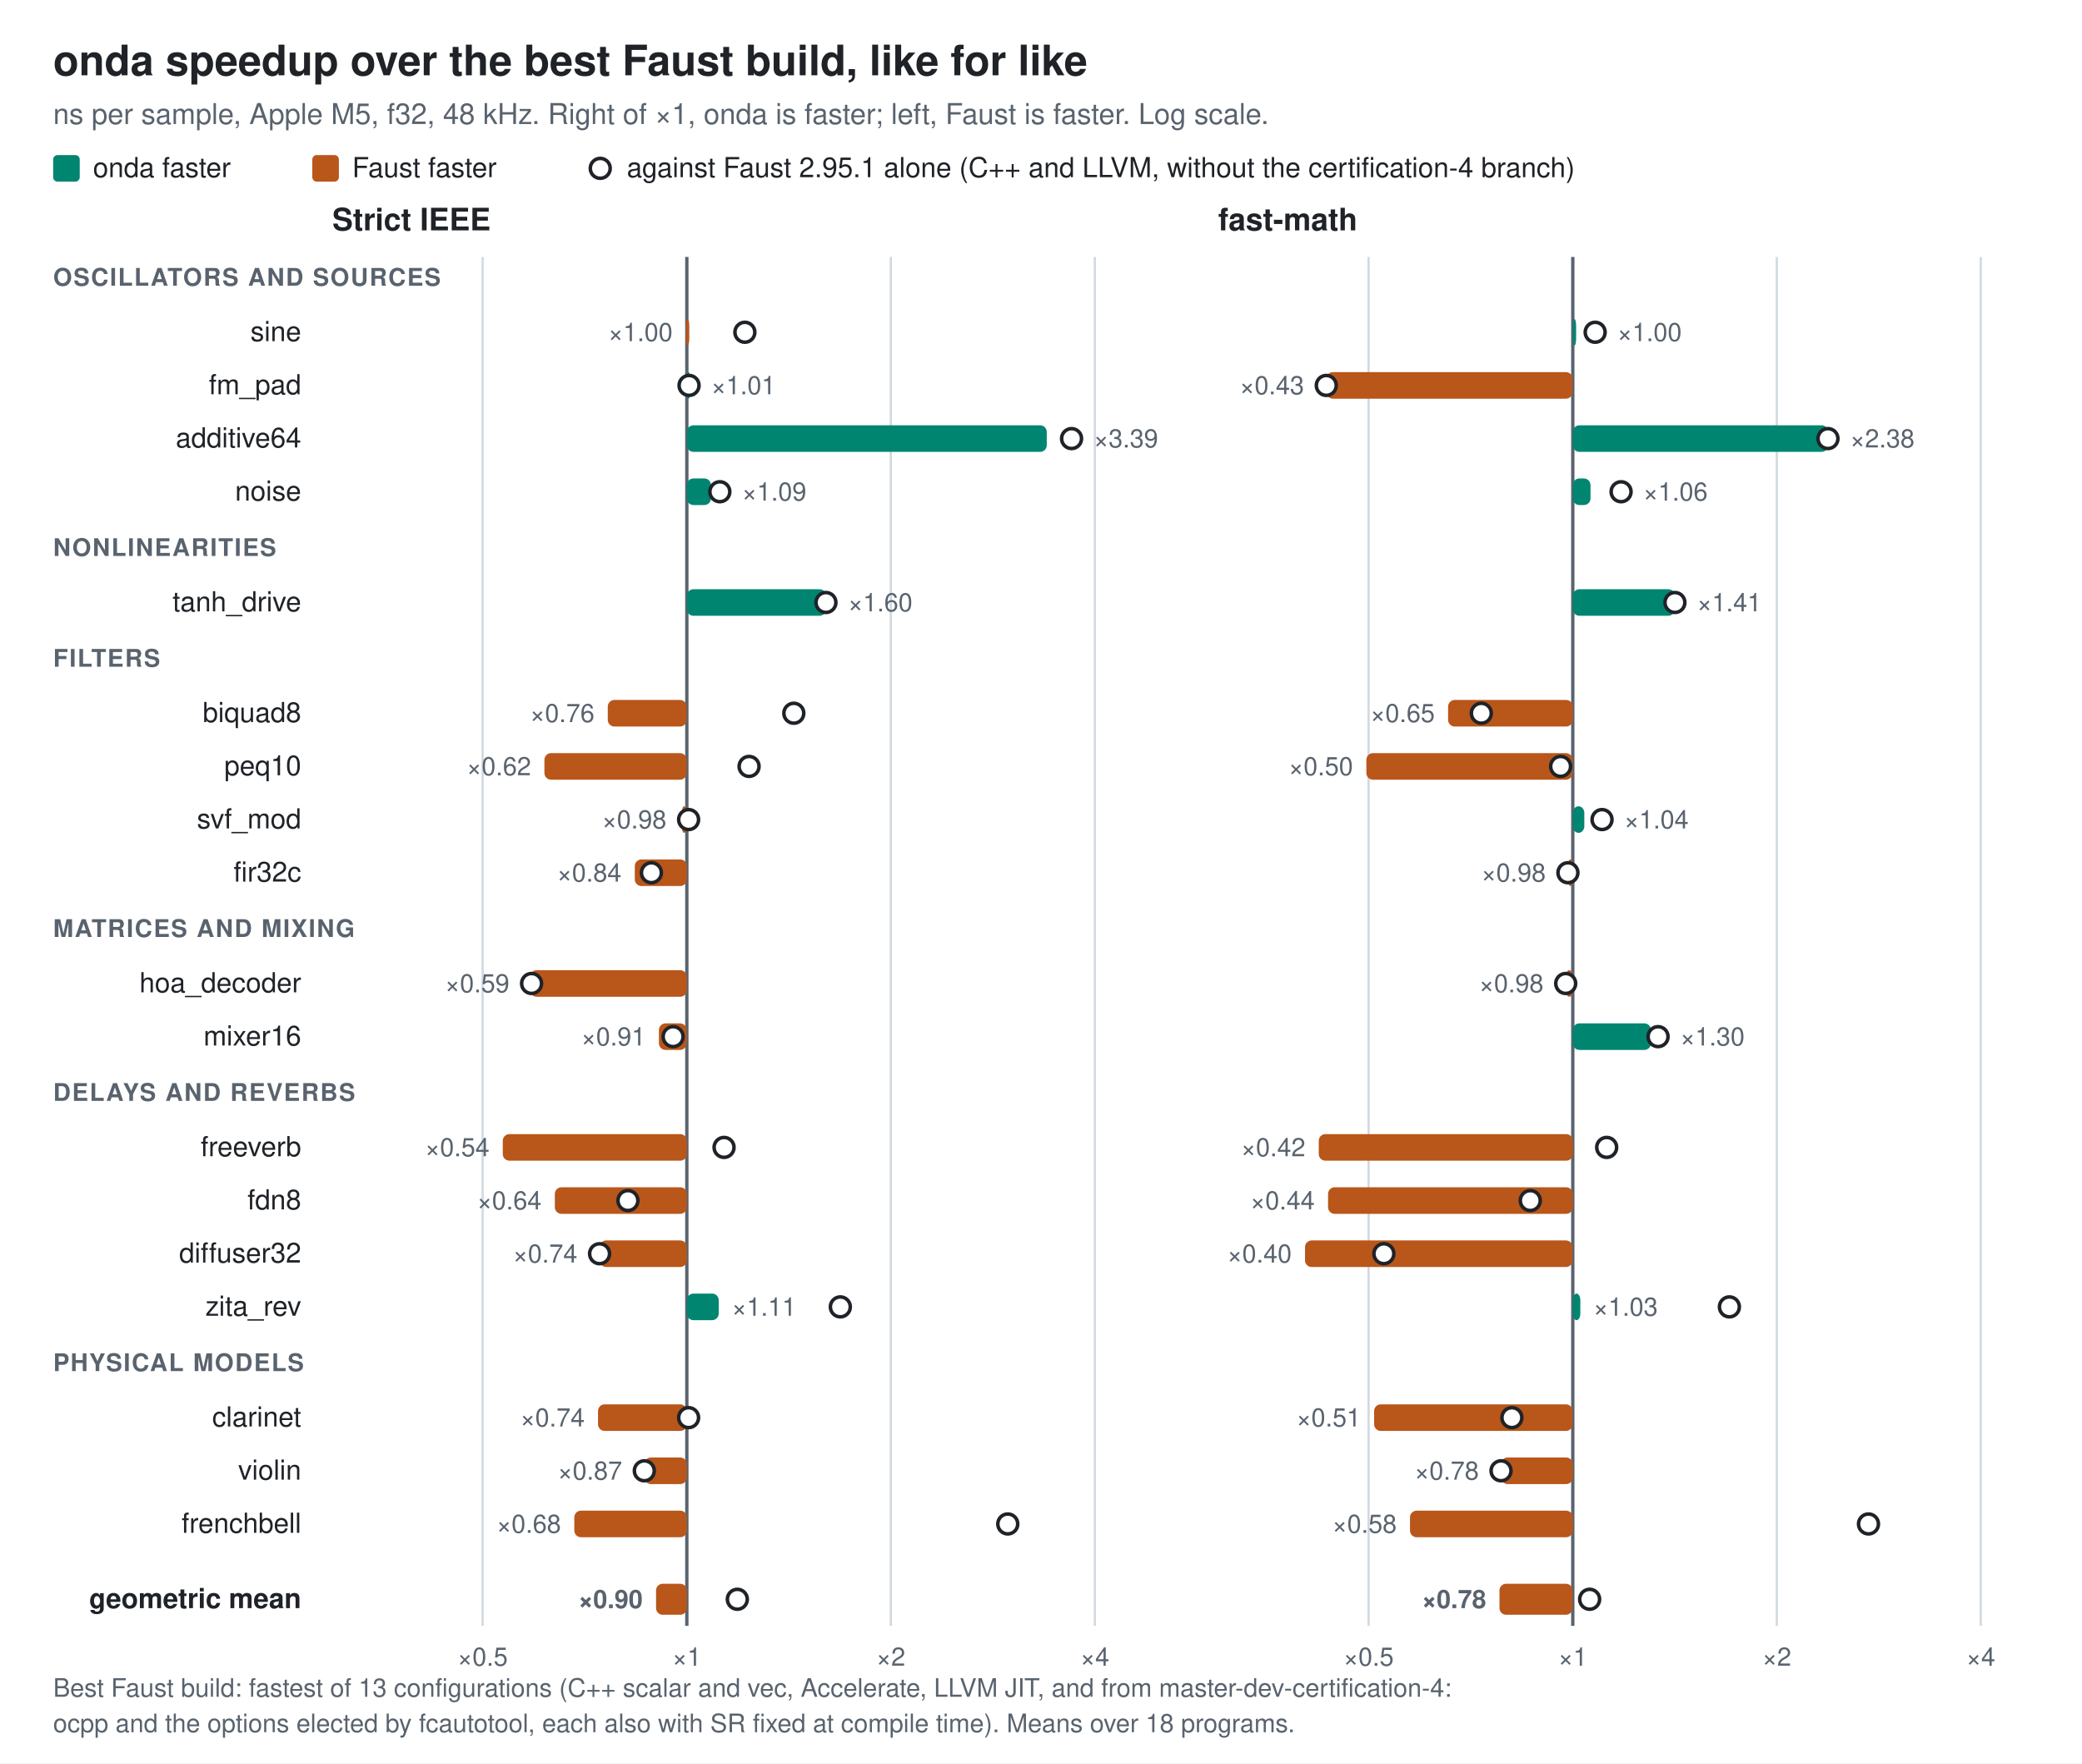
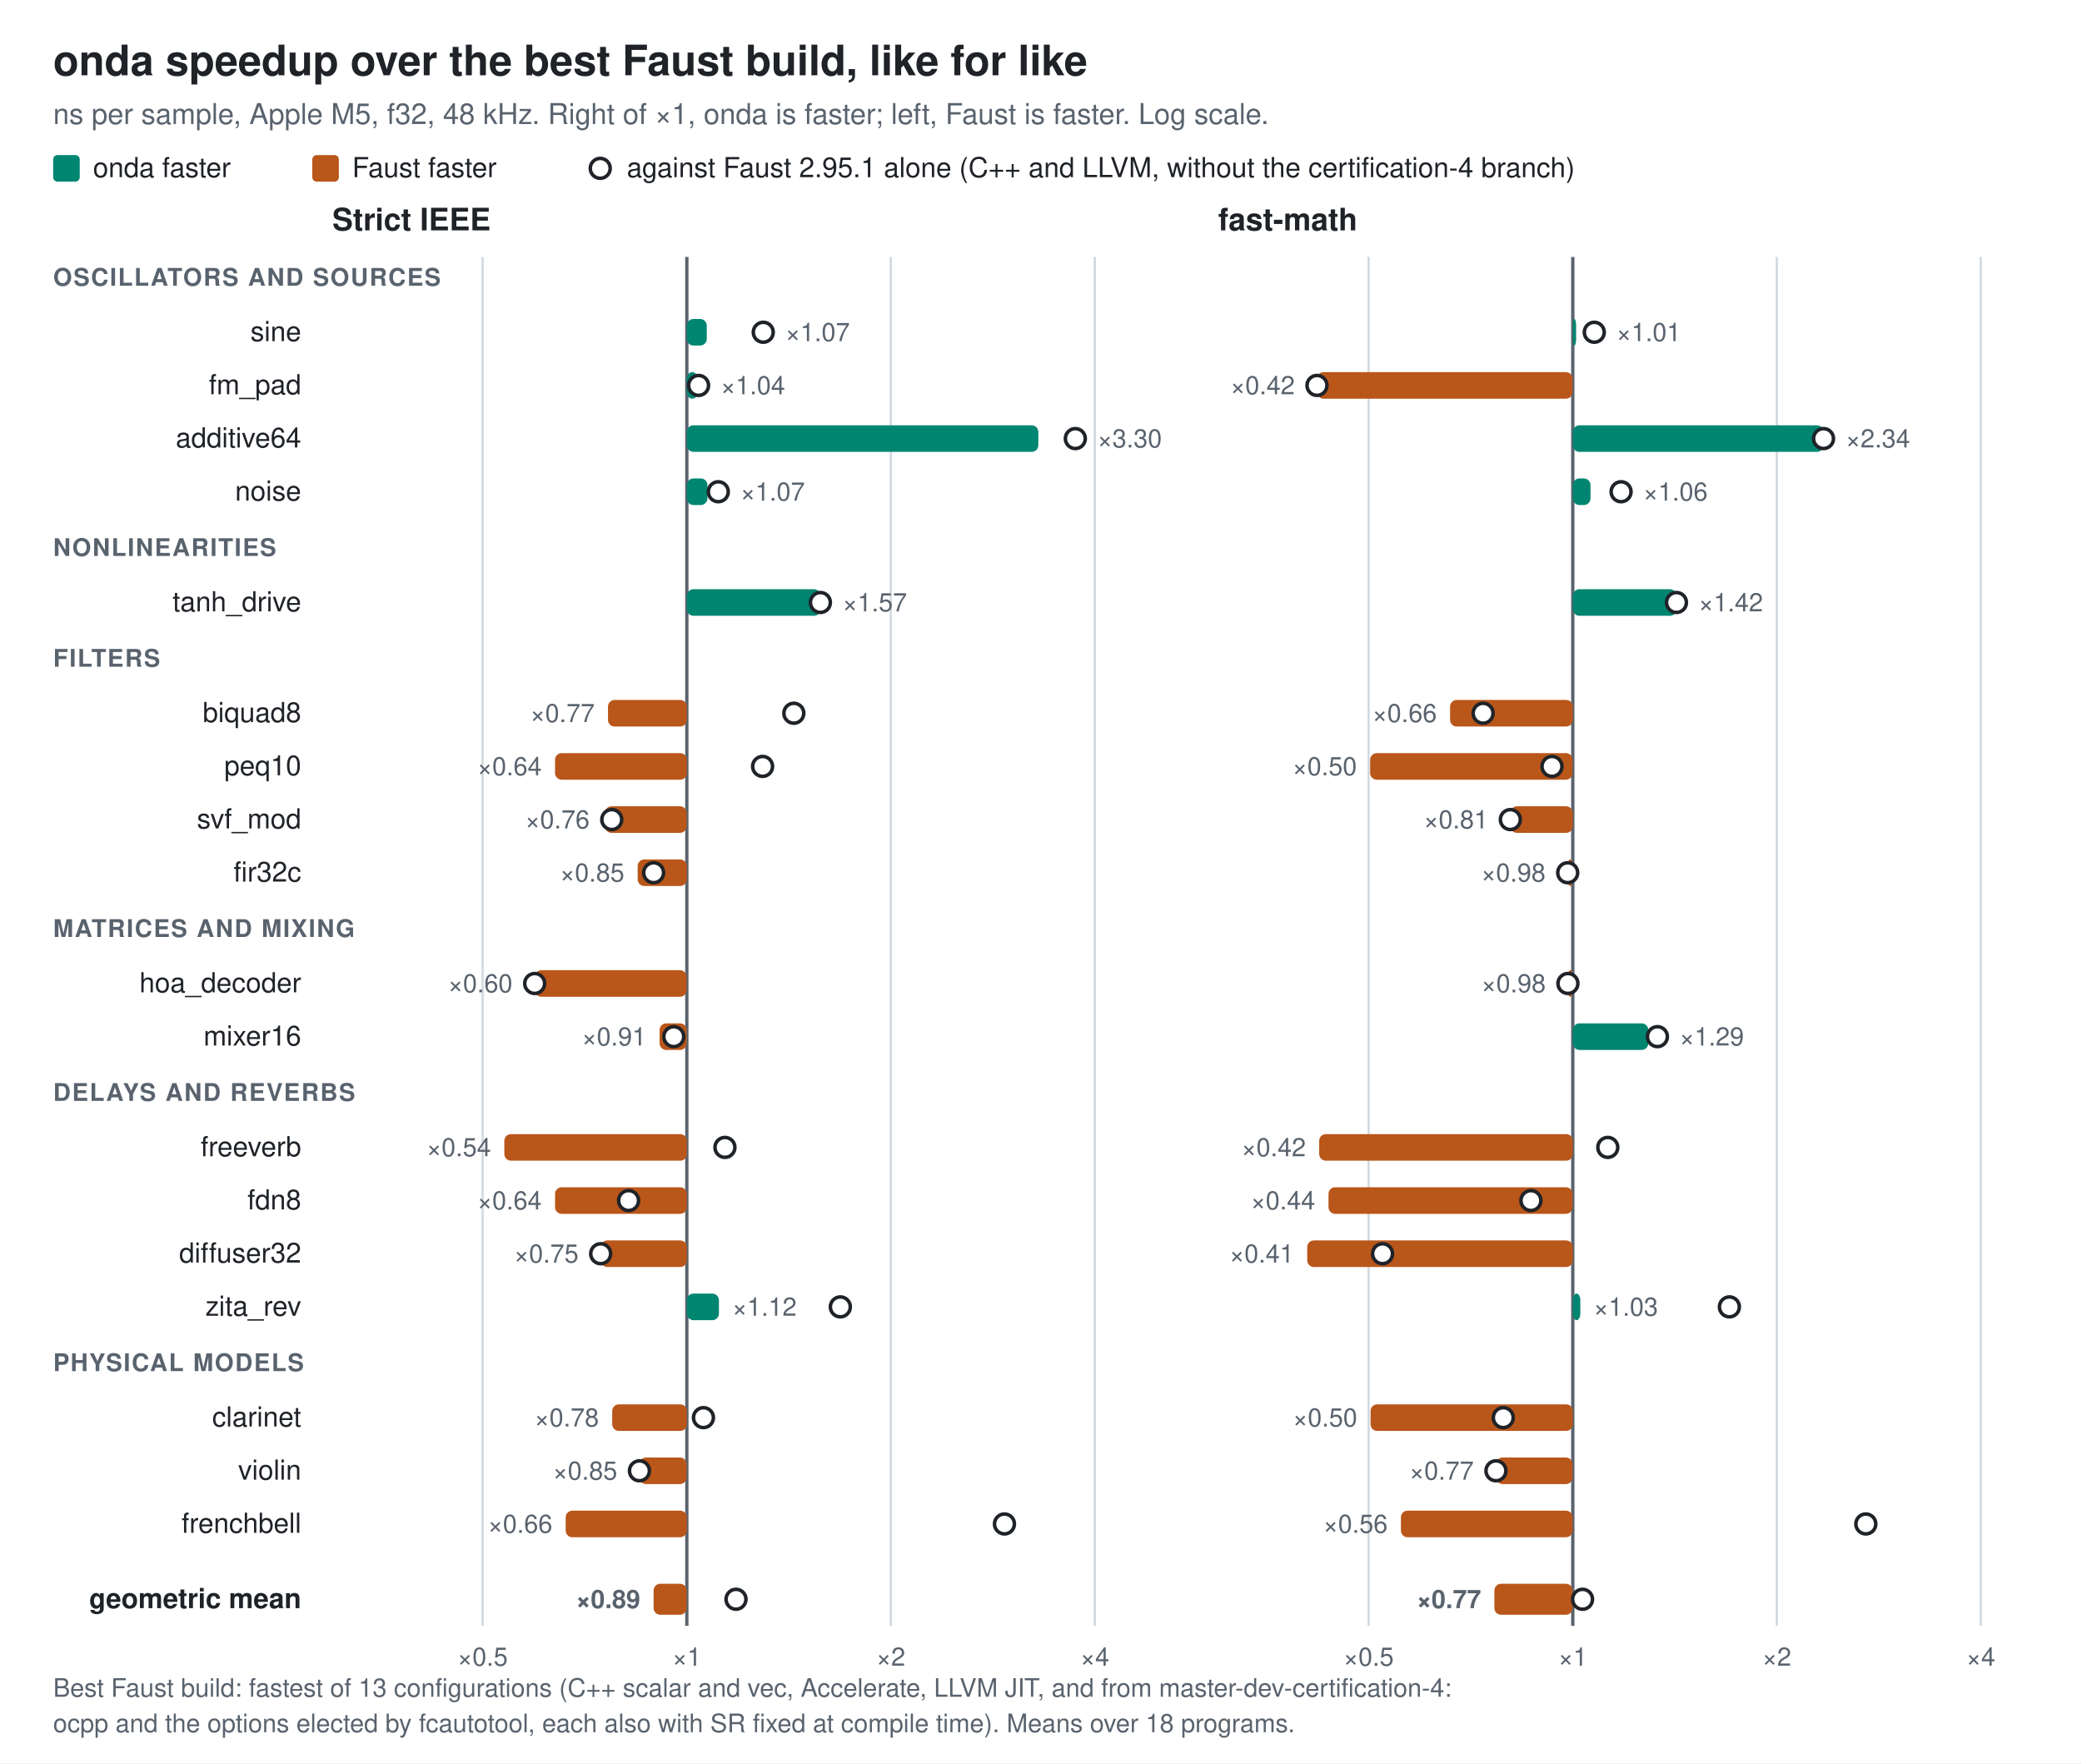
<svg xmlns="http://www.w3.org/2000/svg" viewBox="0 0 940 796" width="940" height="796" font-family="-apple-system, BlinkMacSystemFont, 'Segoe UI', Helvetica, Arial, sans-serif">
  <rect width="940" height="796" fill="#ffffff" />
  <text x="24" y="34" font-size="19" font-weight="600" fill="#1f2328">onda speedup over the best Faust build, like for like</text>
  <text x="24" y="56" font-size="13" fill="#59636e">ns per sample, Apple M5, f32, 48 kHz. Right of ×1, onda is faster; left, Faust is faster. Log scale.</text>
  <rect x="24" y="70" width="12" height="12" rx="2" fill="#008571" />
  <text x="42" y="80" font-size="12.5" fill="#1f2328">onda faster</text>
  <rect x="141" y="70" width="12" height="12" rx="2" fill="#b9561a" />
  <text x="159" y="80" font-size="12.5" fill="#1f2328">Faust faster</text>
  <circle cx="271" cy="76" r="4.5" fill="#ffffff" stroke="#1f2328" stroke-width="1.6" />
  <text x="283" y="80" font-size="12.5" fill="#1f2328">against Faust 2.95.1 alone (C++ and LLVM, without the certification-4 branch)</text>
  <text x="150" y="104" font-size="14" font-weight="600" fill="#1f2328">Strict IEEE</text>
  <line x1="217.9" x2="217.9" y1="116" y2="734" stroke="#d1d9e0" stroke-width="1" />
  <text x="217.9" y="752" font-size="11.5" text-anchor="middle" fill="#59636e">×0.5</text>
  <line x1="310.1" x2="310.1" y1="116" y2="734" stroke="#59636e" stroke-width="1.5" />
  <text x="310.1" y="752" font-size="11.5" text-anchor="middle" fill="#59636e">×1</text>
  <line x1="402.2" x2="402.2" y1="116" y2="734" stroke="#d1d9e0" stroke-width="1" />
  <text x="402.2" y="752" font-size="11.5" text-anchor="middle" fill="#59636e">×2</text>
  <line x1="494.3" x2="494.3" y1="116" y2="734" stroke="#d1d9e0" stroke-width="1" />
  <text x="494.3" y="752" font-size="11.5" text-anchor="middle" fill="#59636e">×4</text>
  <text x="24" y="129" font-size="11" font-weight="600" letter-spacing="0.6" fill="#59636e">OSCILLATORS AND SOURCES</text>
  <text x="136" y="154" font-size="12.5" font-weight="400" text-anchor="end" fill="#1f2328">sine</text>
-   <rect x="309.7" y="144.0" width="1.5" height="12" rx="3" fill="#b9561a" />
-   <circle cx="336.3" cy="150" r="4.5" fill="#ffffff" stroke="#1f2328" stroke-width="1.6" />
-   <text x="303.7" y="154" font-size="11.5" font-weight="400" text-anchor="end" fill="#59636e">×1.00</text>
+   <rect x="310.1" y="144.0" width="9.0" height="12" rx="3" fill="#008571" />
+   <circle cx="344.6" cy="150" r="4.5" fill="#ffffff" stroke="#1f2328" stroke-width="1.6" />
+   <text x="354.6" y="154" font-size="11.5" font-weight="400" text-anchor="start" fill="#59636e">×1.07</text>
  <text x="136" y="178" font-size="12.5" font-weight="400" text-anchor="end" fill="#1f2328">fm_pad</text>
-   <rect x="310.1" y="168.0" width="1.5" height="12" rx="3" fill="#008571" />
-   <circle cx="311.1" cy="174" r="4.5" fill="#ffffff" stroke="#1f2328" stroke-width="1.6" />
-   <text x="321.1" y="178" font-size="11.5" font-weight="400" text-anchor="start" fill="#59636e">×1.01</text>
+   <rect x="310.1" y="168.0" width="4.9" height="12" rx="3" fill="#008571" />
+   <circle cx="315.4" cy="174" r="4.5" fill="#ffffff" stroke="#1f2328" stroke-width="1.6" />
+   <text x="325.4" y="178" font-size="11.5" font-weight="400" text-anchor="start" fill="#59636e">×1.04</text>
  <text x="136" y="202" font-size="12.5" font-weight="400" text-anchor="end" fill="#1f2328">additive64</text>
-   <rect x="310.1" y="192.0" width="162.5" height="12" rx="3" fill="#008571" />
-   <circle cx="483.8" cy="198" r="4.5" fill="#ffffff" stroke="#1f2328" stroke-width="1.6" />
-   <text x="493.8" y="202" font-size="11.5" font-weight="400" text-anchor="start" fill="#59636e">×3.39</text>
+   <rect x="310.1" y="192.0" width="158.7" height="12" rx="3" fill="#008571" />
+   <circle cx="485.5" cy="198" r="4.5" fill="#ffffff" stroke="#1f2328" stroke-width="1.6" />
+   <text x="495.5" y="202" font-size="11.5" font-weight="400" text-anchor="start" fill="#59636e">×3.30</text>
  <text x="136" y="226" font-size="12.5" font-weight="400" text-anchor="end" fill="#1f2328">noise</text>
-   <rect x="310.1" y="216.0" width="10.9" height="12" rx="3" fill="#008571" />
-   <circle cx="325.0" cy="222" r="4.5" fill="#ffffff" stroke="#1f2328" stroke-width="1.6" />
-   <text x="335.0" y="226" font-size="11.5" font-weight="400" text-anchor="start" fill="#59636e">×1.09</text>
+   <rect x="310.1" y="216.0" width="9.3" height="12" rx="3" fill="#008571" />
+   <circle cx="324.3" cy="222" r="4.5" fill="#ffffff" stroke="#1f2328" stroke-width="1.6" />
+   <text x="334.3" y="226" font-size="11.5" font-weight="400" text-anchor="start" fill="#59636e">×1.07</text>
  <text x="24" y="251" font-size="11" font-weight="600" letter-spacing="0.6" fill="#59636e">NONLINEARITIES</text>
  <text x="136" y="276" font-size="12.5" font-weight="400" text-anchor="end" fill="#1f2328">tanh_drive</text>
-   <rect x="310.1" y="266.0" width="62.9" height="12" rx="3" fill="#008571" />
-   <circle cx="372.9" cy="272" r="4.5" fill="#ffffff" stroke="#1f2328" stroke-width="1.6" />
-   <text x="382.9" y="276" font-size="11.5" font-weight="400" text-anchor="start" fill="#59636e">×1.60</text>
+   <rect x="310.1" y="266.0" width="60.4" height="12" rx="3" fill="#008571" />
+   <circle cx="370.4" cy="272" r="4.5" fill="#ffffff" stroke="#1f2328" stroke-width="1.6" />
+   <text x="380.4" y="276" font-size="11.5" font-weight="400" text-anchor="start" fill="#59636e">×1.57</text>
  <text x="24" y="301" font-size="11" font-weight="600" letter-spacing="0.6" fill="#59636e">FILTERS</text>
  <text x="136" y="326" font-size="12.5" font-weight="400" text-anchor="end" fill="#1f2328">biquad8</text>
-   <rect x="274.4" y="316.0" width="35.6" height="12" rx="3" fill="#b9561a" />
+   <rect x="274.5" y="316.0" width="35.6" height="12" rx="3" fill="#b9561a" />
  <circle cx="358.4" cy="322" r="4.5" fill="#ffffff" stroke="#1f2328" stroke-width="1.6" />
-   <text x="268.4" y="326" font-size="11.5" font-weight="400" text-anchor="end" fill="#59636e">×0.76</text>
+   <text x="268.5" y="326" font-size="11.5" font-weight="400" text-anchor="end" fill="#59636e">×0.77</text>
  <text x="136" y="350" font-size="12.5" font-weight="400" text-anchor="end" fill="#1f2328">peq10</text>
-   <rect x="245.8" y="340.0" width="64.2" height="12" rx="3" fill="#b9561a" />
-   <circle cx="338.2" cy="346" r="4.5" fill="#ffffff" stroke="#1f2328" stroke-width="1.6" />
-   <text x="239.8" y="350" font-size="11.5" font-weight="400" text-anchor="end" fill="#59636e">×0.62</text>
+   <rect x="250.6" y="340.0" width="59.5" height="12" rx="3" fill="#b9561a" />
+   <circle cx="344.3" cy="346" r="4.5" fill="#ffffff" stroke="#1f2328" stroke-width="1.6" />
+   <text x="244.6" y="350" font-size="11.5" font-weight="400" text-anchor="end" fill="#59636e">×0.64</text>
  <text x="136" y="374" font-size="12.5" font-weight="400" text-anchor="end" fill="#1f2328">svf_mod</text>
-   <rect x="307.8" y="364.0" width="2.2" height="12" rx="3" fill="#b9561a" />
-   <circle cx="310.9" cy="370" r="4.5" fill="#ffffff" stroke="#1f2328" stroke-width="1.6" />
-   <text x="300.9" y="374" font-size="11.5" font-weight="400" text-anchor="end" fill="#59636e">×0.98</text>
+   <rect x="273.1" y="364.0" width="36.9" height="12" rx="3" fill="#b9561a" />
+   <circle cx="276.2" cy="370" r="4.5" fill="#ffffff" stroke="#1f2328" stroke-width="1.6" />
+   <text x="266.2" y="374" font-size="11.5" font-weight="400" text-anchor="end" fill="#59636e">×0.76</text>
  <text x="136" y="398" font-size="12.5" font-weight="400" text-anchor="end" fill="#1f2328">fir32c</text>
-   <rect x="286.6" y="388.0" width="23.5" height="12" rx="3" fill="#b9561a" />
-   <circle cx="294.1" cy="394" r="4.5" fill="#ffffff" stroke="#1f2328" stroke-width="1.6" />
-   <text x="280.6" y="398" font-size="11.5" font-weight="400" text-anchor="end" fill="#59636e">×0.84</text>
+   <rect x="287.9" y="388.0" width="22.2" height="12" rx="3" fill="#b9561a" />
+   <circle cx="295.1" cy="394" r="4.5" fill="#ffffff" stroke="#1f2328" stroke-width="1.6" />
+   <text x="281.9" y="398" font-size="11.5" font-weight="400" text-anchor="end" fill="#59636e">×0.85</text>
  <text x="24" y="423" font-size="11" font-weight="600" letter-spacing="0.6" fill="#59636e">MATRICES AND MIXING</text>
  <text x="136" y="448" font-size="12.5" font-weight="400" text-anchor="end" fill="#1f2328">hoa_decoder</text>
-   <rect x="239.3" y="438.0" width="70.8" height="12" rx="3" fill="#b9561a" />
-   <circle cx="240.0" cy="444" r="4.5" fill="#ffffff" stroke="#1f2328" stroke-width="1.6" />
-   <text x="230.0" y="448" font-size="11.5" font-weight="400" text-anchor="end" fill="#59636e">×0.59</text>
+   <rect x="241.4" y="438.0" width="68.6" height="12" rx="3" fill="#b9561a" />
+   <circle cx="241.4" cy="444" r="4.5" fill="#ffffff" stroke="#1f2328" stroke-width="1.6" />
+   <text x="231.4" y="448" font-size="11.5" font-weight="400" text-anchor="end" fill="#59636e">×0.60</text>
  <text x="136" y="472" font-size="12.5" font-weight="400" text-anchor="end" fill="#1f2328">mixer16</text>
-   <rect x="297.5" y="462.0" width="12.5" height="12" rx="3" fill="#b9561a" />
-   <circle cx="303.9" cy="468" r="4.5" fill="#ffffff" stroke="#1f2328" stroke-width="1.6" />
-   <text x="291.5" y="472" font-size="11.5" font-weight="400" text-anchor="end" fill="#59636e">×0.91</text>
+   <rect x="297.8" y="462.0" width="12.2" height="12" rx="3" fill="#b9561a" />
+   <circle cx="304.2" cy="468" r="4.5" fill="#ffffff" stroke="#1f2328" stroke-width="1.6" />
+   <text x="291.8" y="472" font-size="11.5" font-weight="400" text-anchor="end" fill="#59636e">×0.91</text>
  <text x="24" y="497" font-size="11" font-weight="600" letter-spacing="0.6" fill="#59636e">DELAYS AND REVERBS</text>
  <text x="136" y="522" font-size="12.5" font-weight="400" text-anchor="end" fill="#1f2328">freeverb</text>
-   <rect x="227.0" y="512.0" width="83.1" height="12" rx="3" fill="#b9561a" />
-   <circle cx="326.9" cy="518" r="4.5" fill="#ffffff" stroke="#1f2328" stroke-width="1.6" />
-   <text x="221.0" y="522" font-size="11.5" font-weight="400" text-anchor="end" fill="#59636e">×0.54</text>
+   <rect x="227.7" y="512.0" width="82.4" height="12" rx="3" fill="#b9561a" />
+   <circle cx="327.3" cy="518" r="4.5" fill="#ffffff" stroke="#1f2328" stroke-width="1.6" />
+   <text x="221.7" y="522" font-size="11.5" font-weight="400" text-anchor="end" fill="#59636e">×0.54</text>
  <text x="136" y="546" font-size="12.5" font-weight="400" text-anchor="end" fill="#1f2328">fdn8</text>
-   <rect x="250.5" y="536.0" width="59.6" height="12" rx="3" fill="#b9561a" />
-   <circle cx="283.5" cy="542" r="4.5" fill="#ffffff" stroke="#1f2328" stroke-width="1.6" />
-   <text x="244.5" y="546" font-size="11.5" font-weight="400" text-anchor="end" fill="#59636e">×0.64</text>
+   <rect x="250.6" y="536.0" width="59.5" height="12" rx="3" fill="#b9561a" />
+   <circle cx="283.8" cy="542" r="4.5" fill="#ffffff" stroke="#1f2328" stroke-width="1.6" />
+   <text x="244.6" y="546" font-size="11.5" font-weight="400" text-anchor="end" fill="#59636e">×0.64</text>
  <text x="136" y="570" font-size="12.5" font-weight="400" text-anchor="end" fill="#1f2328">diffuser32</text>
-   <rect x="270.7" y="560.0" width="39.4" height="12" rx="3" fill="#b9561a" />
-   <circle cx="270.7" cy="566" r="4.5" fill="#ffffff" stroke="#1f2328" stroke-width="1.6" />
-   <text x="260.7" y="570" font-size="11.5" font-weight="400" text-anchor="end" fill="#59636e">×0.74</text>
+   <rect x="271.2" y="560.0" width="38.9" height="12" rx="3" fill="#b9561a" />
+   <circle cx="271.2" cy="566" r="4.5" fill="#ffffff" stroke="#1f2328" stroke-width="1.6" />
+   <text x="261.2" y="570" font-size="11.5" font-weight="400" text-anchor="end" fill="#59636e">×0.75</text>
  <text x="136" y="594" font-size="12.5" font-weight="400" text-anchor="end" fill="#1f2328">zita_rev</text>
-   <rect x="310.1" y="584.0" width="14.4" height="12" rx="3" fill="#008571" />
+   <rect x="310.1" y="584.0" width="14.5" height="12" rx="3" fill="#008571" />
  <circle cx="379.4" cy="590" r="4.5" fill="#ffffff" stroke="#1f2328" stroke-width="1.6" />
-   <text x="330.4" y="594" font-size="11.5" font-weight="400" text-anchor="start" fill="#59636e">×1.11</text>
+   <text x="330.6" y="594" font-size="11.5" font-weight="400" text-anchor="start" fill="#59636e">×1.12</text>
  <text x="24" y="619" font-size="11" font-weight="600" letter-spacing="0.6" fill="#59636e">PHYSICAL MODELS</text>
  <text x="136" y="644" font-size="12.5" font-weight="400" text-anchor="end" fill="#1f2328">clarinet</text>
-   <rect x="270.0" y="634.0" width="40.1" height="12" rx="3" fill="#b9561a" />
-   <circle cx="310.9" cy="640" r="4.5" fill="#ffffff" stroke="#1f2328" stroke-width="1.6" />
-   <text x="264.0" y="644" font-size="11.5" font-weight="400" text-anchor="end" fill="#59636e">×0.74</text>
+   <rect x="276.4" y="634.0" width="33.7" height="12" rx="3" fill="#b9561a" />
+   <circle cx="317.6" cy="640" r="4.5" fill="#ffffff" stroke="#1f2328" stroke-width="1.6" />
+   <text x="270.4" y="644" font-size="11.5" font-weight="400" text-anchor="end" fill="#59636e">×0.78</text>
  <text x="136" y="668" font-size="12.5" font-weight="400" text-anchor="end" fill="#1f2328">violin</text>
-   <rect x="290.9" y="658.0" width="19.2" height="12" rx="3" fill="#b9561a" />
-   <circle cx="290.9" cy="664" r="4.5" fill="#ffffff" stroke="#1f2328" stroke-width="1.6" />
-   <text x="280.9" y="668" font-size="11.5" font-weight="400" text-anchor="end" fill="#59636e">×0.87</text>
+   <rect x="288.7" y="658.0" width="21.3" height="12" rx="3" fill="#b9561a" />
+   <circle cx="288.7" cy="664" r="4.5" fill="#ffffff" stroke="#1f2328" stroke-width="1.6" />
+   <text x="278.7" y="668" font-size="11.5" font-weight="400" text-anchor="end" fill="#59636e">×0.85</text>
  <text x="136" y="692" font-size="12.5" font-weight="400" text-anchor="end" fill="#1f2328">frenchbell</text>
-   <rect x="259.3" y="682.0" width="50.8" height="12" rx="3" fill="#b9561a" />
-   <circle cx="455.0" cy="688" r="4.5" fill="#ffffff" stroke="#1f2328" stroke-width="1.6" />
-   <text x="253.3" y="692" font-size="11.5" font-weight="400" text-anchor="end" fill="#59636e">×0.68</text>
+   <rect x="255.4" y="682.0" width="54.7" height="12" rx="3" fill="#b9561a" />
+   <circle cx="453.5" cy="688" r="4.5" fill="#ffffff" stroke="#1f2328" stroke-width="1.6" />
+   <text x="249.4" y="692" font-size="11.5" font-weight="400" text-anchor="end" fill="#59636e">×0.66</text>
  <text x="136" y="726" font-size="12.5" font-weight="600" text-anchor="end" fill="#1f2328">geometric mean</text>
-   <rect x="296.2" y="715.0" width="13.9" height="14" rx="3" fill="#b9561a" />
-   <circle cx="332.9" cy="722" r="4.5" fill="#ffffff" stroke="#1f2328" stroke-width="1.6" />
-   <text x="290.2" y="726" font-size="11.5" font-weight="600" text-anchor="end" fill="#59636e">×0.90</text>
+   <rect x="295.1" y="715.0" width="14.9" height="14" rx="3" fill="#b9561a" />
+   <circle cx="332.3" cy="722" r="4.5" fill="#ffffff" stroke="#1f2328" stroke-width="1.6" />
+   <text x="289.1" y="726" font-size="11.5" font-weight="600" text-anchor="end" fill="#59636e">×0.89</text>
  <text x="550" y="104" font-size="14" font-weight="600" fill="#1f2328">fast-math</text>
  <line x1="617.9" x2="617.9" y1="116" y2="734" stroke="#d1d9e0" stroke-width="1" />
  <text x="617.9" y="752" font-size="11.5" text-anchor="middle" fill="#59636e">×0.5</text>
  <line x1="710.1" x2="710.1" y1="116" y2="734" stroke="#59636e" stroke-width="1.5" />
  <text x="710.1" y="752" font-size="11.5" text-anchor="middle" fill="#59636e">×1</text>
  <line x1="802.2" x2="802.2" y1="116" y2="734" stroke="#d1d9e0" stroke-width="1" />
  <text x="802.2" y="752" font-size="11.5" text-anchor="middle" fill="#59636e">×2</text>
  <line x1="894.3" x2="894.3" y1="116" y2="734" stroke="#d1d9e0" stroke-width="1" />
  <text x="894.3" y="752" font-size="11.5" text-anchor="middle" fill="#59636e">×4</text>
  <rect x="710.1" y="144.0" width="1.5" height="12" rx="3" fill="#008571" />
-   <circle cx="720.2" cy="150" r="4.5" fill="#ffffff" stroke="#1f2328" stroke-width="1.6" />
-   <text x="730.2" y="154" font-size="11.5" font-weight="400" text-anchor="start" fill="#59636e">×1.00</text>
-   <rect x="598.8" y="168.0" width="111.2" height="12" rx="3" fill="#b9561a" />
-   <circle cx="598.8" cy="174" r="4.5" fill="#ffffff" stroke="#1f2328" stroke-width="1.6" />
-   <text x="588.8" y="178" font-size="11.5" font-weight="400" text-anchor="end" fill="#59636e">×0.43</text>
-   <rect x="710.1" y="192.0" width="115.3" height="12" rx="3" fill="#008571" />
-   <circle cx="825.3" cy="198" r="4.5" fill="#ffffff" stroke="#1f2328" stroke-width="1.6" />
-   <text x="835.3" y="202" font-size="11.5" font-weight="400" text-anchor="start" fill="#59636e">×2.38</text>
+   <circle cx="719.8" cy="150" r="4.5" fill="#ffffff" stroke="#1f2328" stroke-width="1.6" />
+   <text x="729.8" y="154" font-size="11.5" font-weight="400" text-anchor="start" fill="#59636e">×1.01</text>
+   <rect x="594.6" y="168.0" width="115.4" height="12" rx="3" fill="#b9561a" />
+   <circle cx="594.6" cy="174" r="4.5" fill="#ffffff" stroke="#1f2328" stroke-width="1.6" />
+   <text x="584.6" y="178" font-size="11.5" font-weight="400" text-anchor="end" fill="#59636e">×0.42</text>
+   <rect x="710.1" y="192.0" width="113.2" height="12" rx="3" fill="#008571" />
+   <circle cx="823.3" cy="198" r="4.5" fill="#ffffff" stroke="#1f2328" stroke-width="1.6" />
+   <text x="833.3" y="202" font-size="11.5" font-weight="400" text-anchor="start" fill="#59636e">×2.34</text>
  <rect x="710.1" y="216.0" width="8.0" height="12" rx="3" fill="#008571" />
  <circle cx="731.9" cy="222" r="4.5" fill="#ffffff" stroke="#1f2328" stroke-width="1.6" />
  <text x="741.9" y="226" font-size="11.5" font-weight="400" text-anchor="start" fill="#59636e">×1.06</text>
-   <rect x="710.1" y="266.0" width="46.1" height="12" rx="3" fill="#008571" />
-   <circle cx="756.2" cy="272" r="4.5" fill="#ffffff" stroke="#1f2328" stroke-width="1.6" />
-   <text x="766.2" y="276" font-size="11.5" font-weight="400" text-anchor="start" fill="#59636e">×1.41</text>
-   <rect x="653.8" y="316.0" width="56.3" height="12" rx="3" fill="#b9561a" />
-   <circle cx="668.8" cy="322" r="4.5" fill="#ffffff" stroke="#1f2328" stroke-width="1.6" />
-   <text x="647.8" y="326" font-size="11.5" font-weight="400" text-anchor="end" fill="#59636e">×0.65</text>
-   <rect x="616.9" y="340.0" width="93.1" height="12" rx="3" fill="#b9561a" />
-   <circle cx="704.6" cy="346" r="4.5" fill="#ffffff" stroke="#1f2328" stroke-width="1.6" />
-   <text x="610.9" y="350" font-size="11.5" font-weight="400" text-anchor="end" fill="#59636e">×0.50</text>
-   <rect x="710.1" y="364.0" width="5.2" height="12" rx="3" fill="#008571" />
-   <circle cx="723.3" cy="370" r="4.5" fill="#ffffff" stroke="#1f2328" stroke-width="1.6" />
-   <text x="733.3" y="374" font-size="11.5" font-weight="400" text-anchor="start" fill="#59636e">×1.04</text>
-   <rect x="707.9" y="388.0" width="2.2" height="12" rx="3" fill="#b9561a" />
-   <circle cx="707.9" cy="394" r="4.5" fill="#ffffff" stroke="#1f2328" stroke-width="1.6" />
-   <text x="697.9" y="398" font-size="11.5" font-weight="400" text-anchor="end" fill="#59636e">×0.98</text>
-   <rect x="706.9" y="438.0" width="3.2" height="12" rx="3" fill="#b9561a" />
-   <circle cx="706.9" cy="444" r="4.5" fill="#ffffff" stroke="#1f2328" stroke-width="1.6" />
-   <text x="696.9" y="448" font-size="11.5" font-weight="400" text-anchor="end" fill="#59636e">×0.98</text>
-   <rect x="710.1" y="462.0" width="35.3" height="12" rx="3" fill="#008571" />
-   <circle cx="748.6" cy="468" r="4.5" fill="#ffffff" stroke="#1f2328" stroke-width="1.6" />
-   <text x="758.6" y="472" font-size="11.5" font-weight="400" text-anchor="start" fill="#59636e">×1.30</text>
-   <rect x="595.4" y="512.0" width="114.7" height="12" rx="3" fill="#b9561a" />
-   <circle cx="725.4" cy="518" r="4.5" fill="#ffffff" stroke="#1f2328" stroke-width="1.6" />
-   <text x="589.4" y="522" font-size="11.5" font-weight="400" text-anchor="end" fill="#59636e">×0.42</text>
-   <rect x="599.6" y="536.0" width="110.5" height="12" rx="3" fill="#b9561a" />
-   <circle cx="690.9" cy="542" r="4.5" fill="#ffffff" stroke="#1f2328" stroke-width="1.6" />
-   <text x="593.6" y="546" font-size="11.5" font-weight="400" text-anchor="end" fill="#59636e">×0.44</text>
-   <rect x="589.2" y="560.0" width="120.8" height="12" rx="3" fill="#b9561a" />
-   <circle cx="624.8" cy="566" r="4.5" fill="#ffffff" stroke="#1f2328" stroke-width="1.6" />
-   <text x="583.2" y="570" font-size="11.5" font-weight="400" text-anchor="end" fill="#59636e">×0.40</text>
+   <rect x="710.1" y="266.0" width="46.9" height="12" rx="3" fill="#008571" />
+   <circle cx="756.9" cy="272" r="4.5" fill="#ffffff" stroke="#1f2328" stroke-width="1.6" />
+   <text x="766.9" y="276" font-size="11.5" font-weight="400" text-anchor="start" fill="#59636e">×1.42</text>
+   <rect x="654.7" y="316.0" width="55.4" height="12" rx="3" fill="#b9561a" />
+   <circle cx="669.6" cy="322" r="4.5" fill="#ffffff" stroke="#1f2328" stroke-width="1.6" />
+   <text x="648.7" y="326" font-size="11.5" font-weight="400" text-anchor="end" fill="#59636e">×0.66</text>
+   <rect x="618.6" y="340.0" width="91.4" height="12" rx="3" fill="#b9561a" />
+   <circle cx="700.7" cy="346" r="4.5" fill="#ffffff" stroke="#1f2328" stroke-width="1.6" />
+   <text x="612.6" y="350" font-size="11.5" font-weight="400" text-anchor="end" fill="#59636e">×0.50</text>
+   <rect x="681.9" y="364.0" width="28.2" height="12" rx="3" fill="#b9561a" />
+   <circle cx="681.9" cy="370" r="4.5" fill="#ffffff" stroke="#1f2328" stroke-width="1.6" />
+   <text x="671.9" y="374" font-size="11.5" font-weight="400" text-anchor="end" fill="#59636e">×0.81</text>
+   <rect x="707.8" y="388.0" width="2.2" height="12" rx="3" fill="#b9561a" />
+   <circle cx="707.8" cy="394" r="4.5" fill="#ffffff" stroke="#1f2328" stroke-width="1.6" />
+   <text x="697.8" y="398" font-size="11.5" font-weight="400" text-anchor="end" fill="#59636e">×0.98</text>
+   <rect x="707.9" y="438.0" width="2.2" height="12" rx="3" fill="#b9561a" />
+   <circle cx="707.9" cy="444" r="4.5" fill="#ffffff" stroke="#1f2328" stroke-width="1.6" />
+   <text x="697.9" y="448" font-size="11.5" font-weight="400" text-anchor="end" fill="#59636e">×0.98</text>
+   <rect x="710.1" y="462.0" width="34.1" height="12" rx="3" fill="#008571" />
+   <circle cx="748.3" cy="468" r="4.5" fill="#ffffff" stroke="#1f2328" stroke-width="1.6" />
+   <text x="758.3" y="472" font-size="11.5" font-weight="400" text-anchor="start" fill="#59636e">×1.29</text>
+   <rect x="595.6" y="512.0" width="114.5" height="12" rx="3" fill="#b9561a" />
+   <circle cx="725.9" cy="518" r="4.5" fill="#ffffff" stroke="#1f2328" stroke-width="1.6" />
+   <text x="589.6" y="522" font-size="11.5" font-weight="400" text-anchor="end" fill="#59636e">×0.42</text>
+   <rect x="599.8" y="536.0" width="110.2" height="12" rx="3" fill="#b9561a" />
+   <circle cx="691.2" cy="542" r="4.5" fill="#ffffff" stroke="#1f2328" stroke-width="1.6" />
+   <text x="593.8" y="546" font-size="11.5" font-weight="400" text-anchor="end" fill="#59636e">×0.44</text>
+   <rect x="590.2" y="560.0" width="119.9" height="12" rx="3" fill="#b9561a" />
+   <circle cx="624.2" cy="566" r="4.5" fill="#ffffff" stroke="#1f2328" stroke-width="1.6" />
+   <text x="584.2" y="570" font-size="11.5" font-weight="400" text-anchor="end" fill="#59636e">×0.41</text>
  <rect x="710.1" y="584.0" width="3.4" height="12" rx="3" fill="#008571" />
  <circle cx="780.8" cy="590" r="4.5" fill="#ffffff" stroke="#1f2328" stroke-width="1.6" />
-   <text x="719.4" y="594" font-size="11.5" font-weight="400" text-anchor="start" fill="#59636e">×1.03</text>
-   <rect x="620.4" y="634.0" width="89.6" height="12" rx="3" fill="#b9561a" />
-   <circle cx="682.6" cy="640" r="4.5" fill="#ffffff" stroke="#1f2328" stroke-width="1.6" />
-   <text x="614.4" y="644" font-size="11.5" font-weight="400" text-anchor="end" fill="#59636e">×0.51</text>
-   <rect x="677.7" y="658.0" width="32.4" height="12" rx="3" fill="#b9561a" />
-   <circle cx="677.7" cy="664" r="4.5" fill="#ffffff" stroke="#1f2328" stroke-width="1.6" />
-   <text x="667.7" y="668" font-size="11.5" font-weight="400" text-anchor="end" fill="#59636e">×0.78</text>
-   <rect x="636.6" y="682.0" width="73.5" height="12" rx="3" fill="#b9561a" />
-   <circle cx="843.6" cy="688" r="4.5" fill="#ffffff" stroke="#1f2328" stroke-width="1.6" />
-   <text x="630.6" y="692" font-size="11.5" font-weight="400" text-anchor="end" fill="#59636e">×0.58</text>
-   <rect x="677.0" y="715.0" width="33.0" height="14" rx="3" fill="#b9561a" />
-   <circle cx="717.7" cy="722" r="4.5" fill="#ffffff" stroke="#1f2328" stroke-width="1.6" />
-   <text x="671.0" y="726" font-size="11.5" font-weight="600" text-anchor="end" fill="#59636e">×0.78</text>
+   <text x="719.5" y="594" font-size="11.5" font-weight="400" text-anchor="start" fill="#59636e">×1.03</text>
+   <rect x="618.8" y="634.0" width="91.3" height="12" rx="3" fill="#b9561a" />
+   <circle cx="678.7" cy="640" r="4.5" fill="#ffffff" stroke="#1f2328" stroke-width="1.6" />
+   <text x="612.8" y="644" font-size="11.5" font-weight="400" text-anchor="end" fill="#59636e">×0.50</text>
+   <rect x="675.4" y="658.0" width="34.6" height="12" rx="3" fill="#b9561a" />
+   <circle cx="675.4" cy="664" r="4.5" fill="#ffffff" stroke="#1f2328" stroke-width="1.6" />
+   <text x="665.4" y="668" font-size="11.5" font-weight="400" text-anchor="end" fill="#59636e">×0.77</text>
+   <rect x="632.5" y="682.0" width="77.5" height="12" rx="3" fill="#b9561a" />
+   <circle cx="842.4" cy="688" r="4.5" fill="#ffffff" stroke="#1f2328" stroke-width="1.6" />
+   <text x="626.5" y="692" font-size="11.5" font-weight="400" text-anchor="end" fill="#59636e">×0.56</text>
+   <rect x="674.7" y="715.0" width="35.3" height="14" rx="3" fill="#b9561a" />
+   <circle cx="714.5" cy="722" r="4.5" fill="#ffffff" stroke="#1f2328" stroke-width="1.6" />
+   <text x="668.7" y="726" font-size="11.5" font-weight="600" text-anchor="end" fill="#59636e">×0.77</text>
  <text x="24" y="766" font-size="11.5" fill="#59636e">Best Faust build: fastest of 13 configurations (C++ scalar and vec, Accelerate, LLVM JIT, and from master-dev-certification-4:</text>
  <text x="24" y="782" font-size="11.5" fill="#59636e">ocpp and the options elected by fcautotool, each also with SR fixed at compile time). Means over 18 programs.</text>
</svg>
